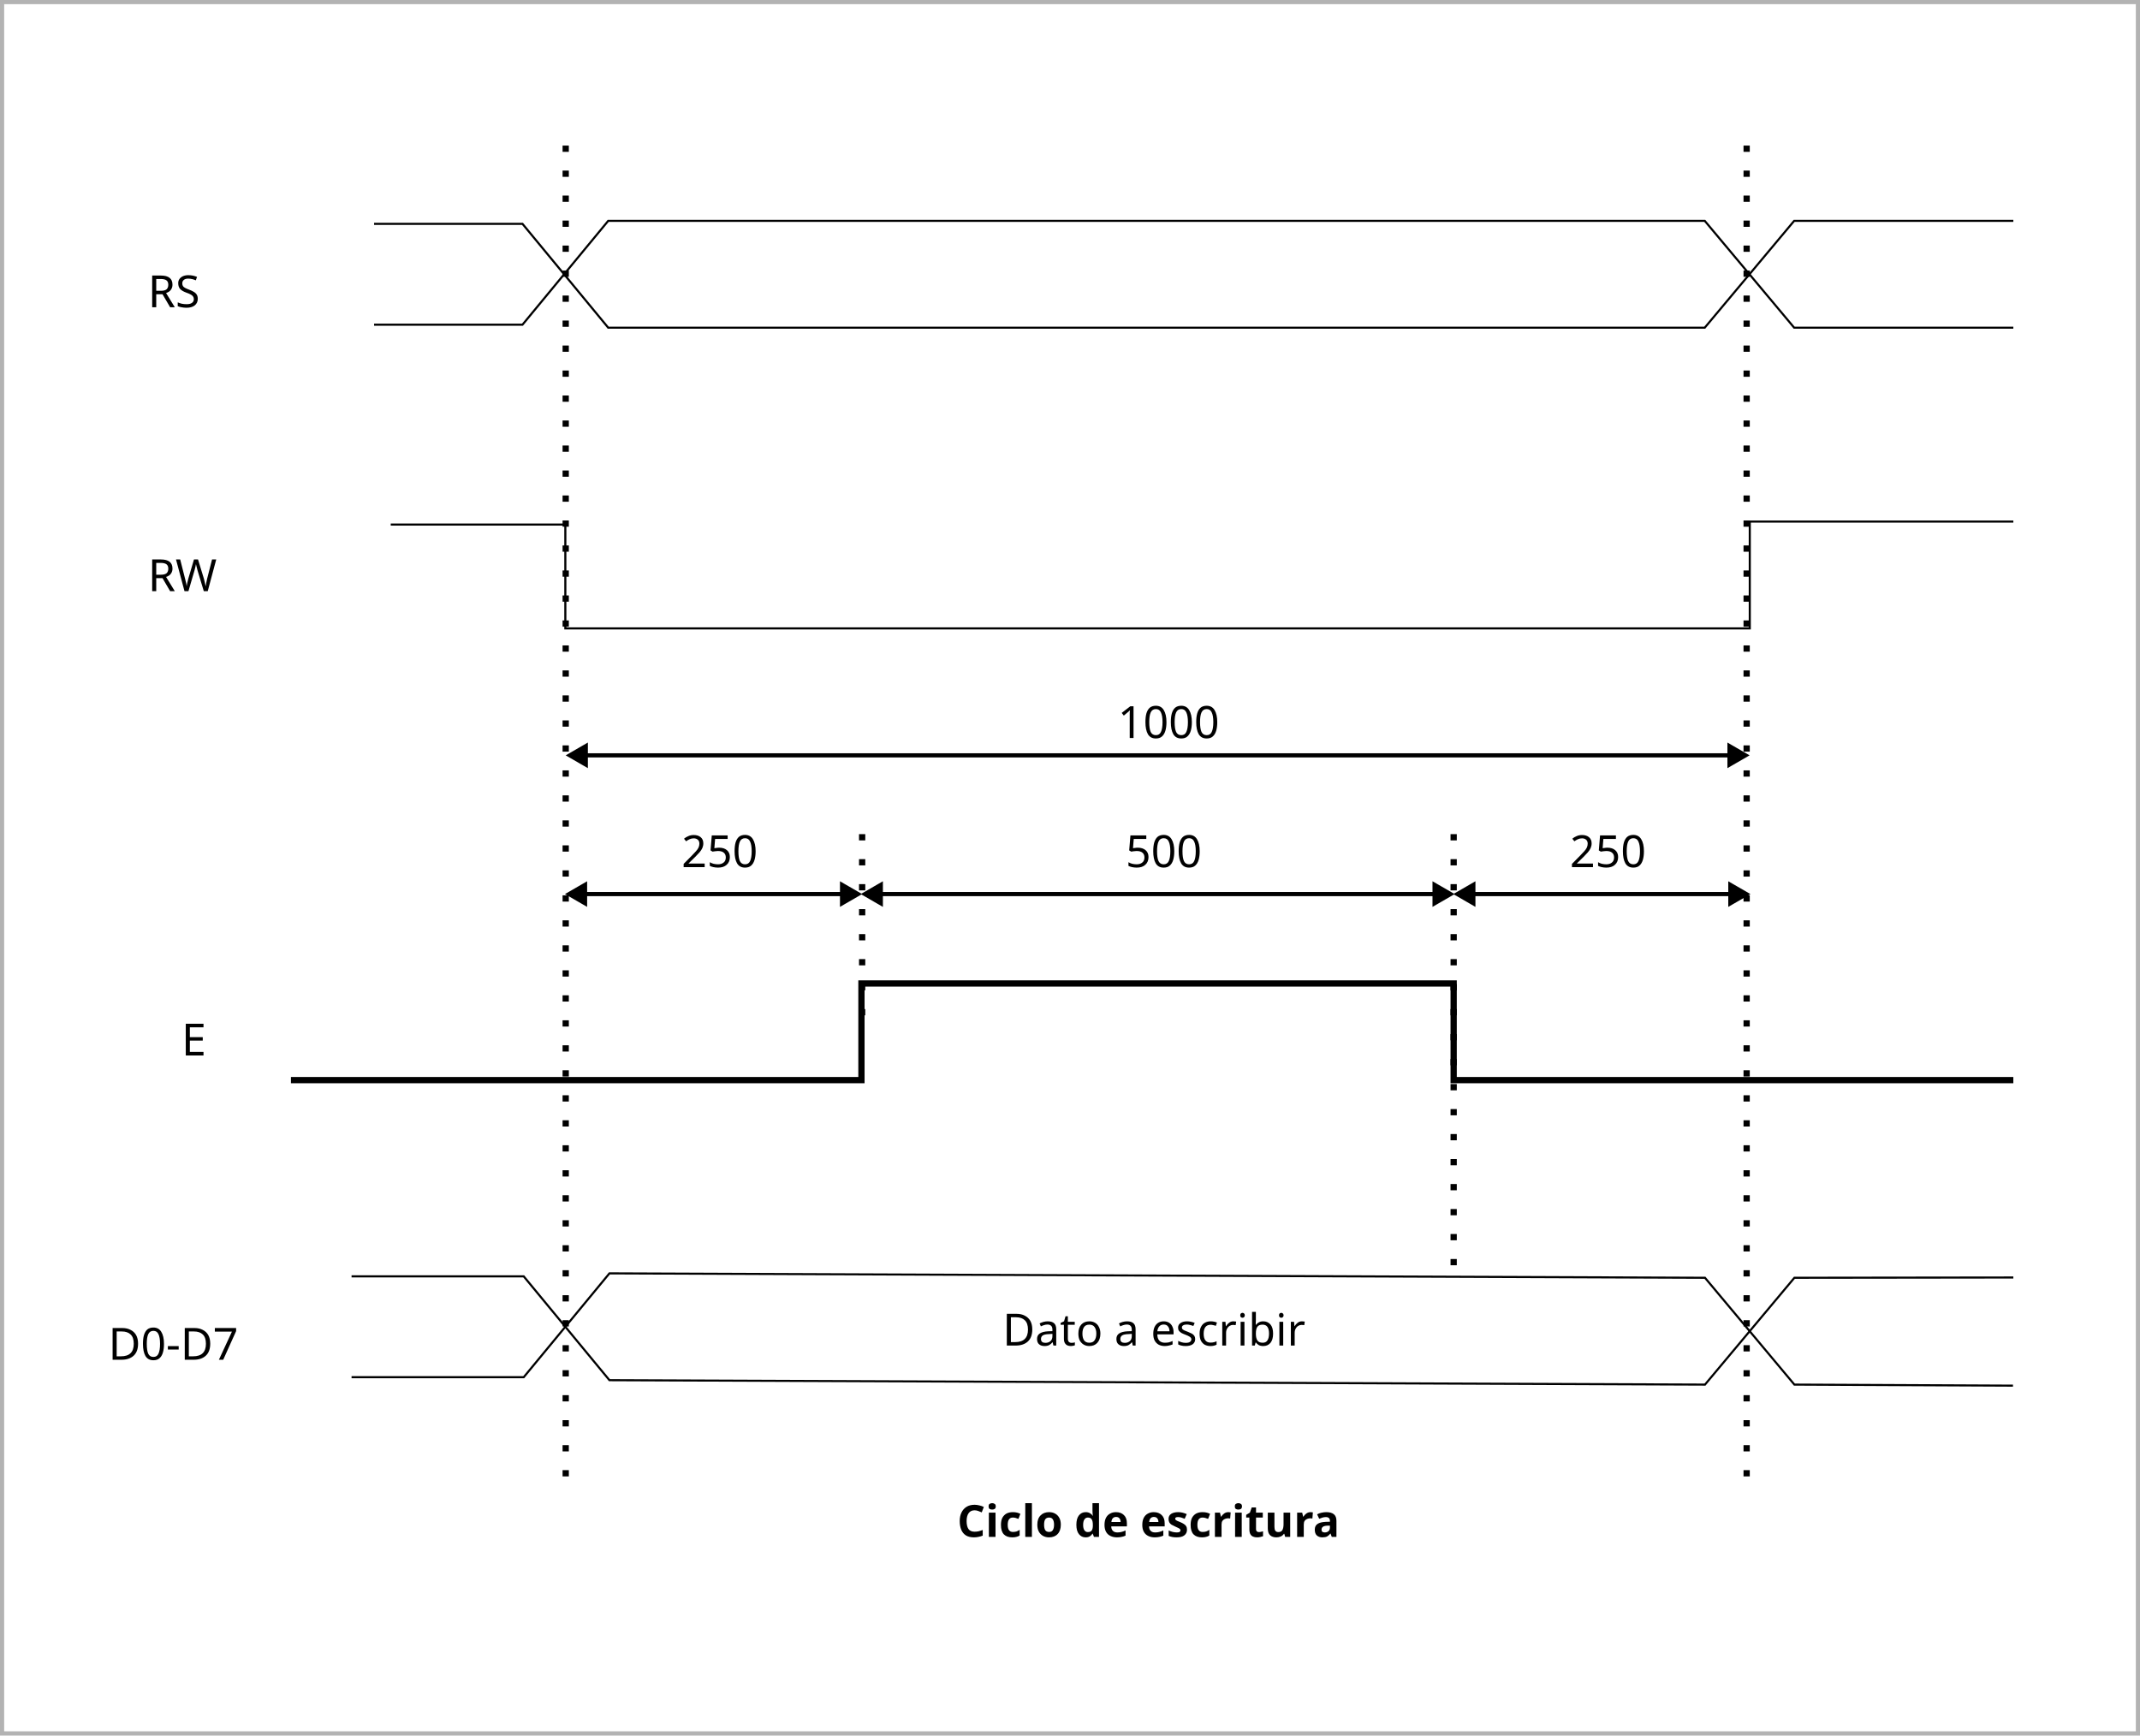
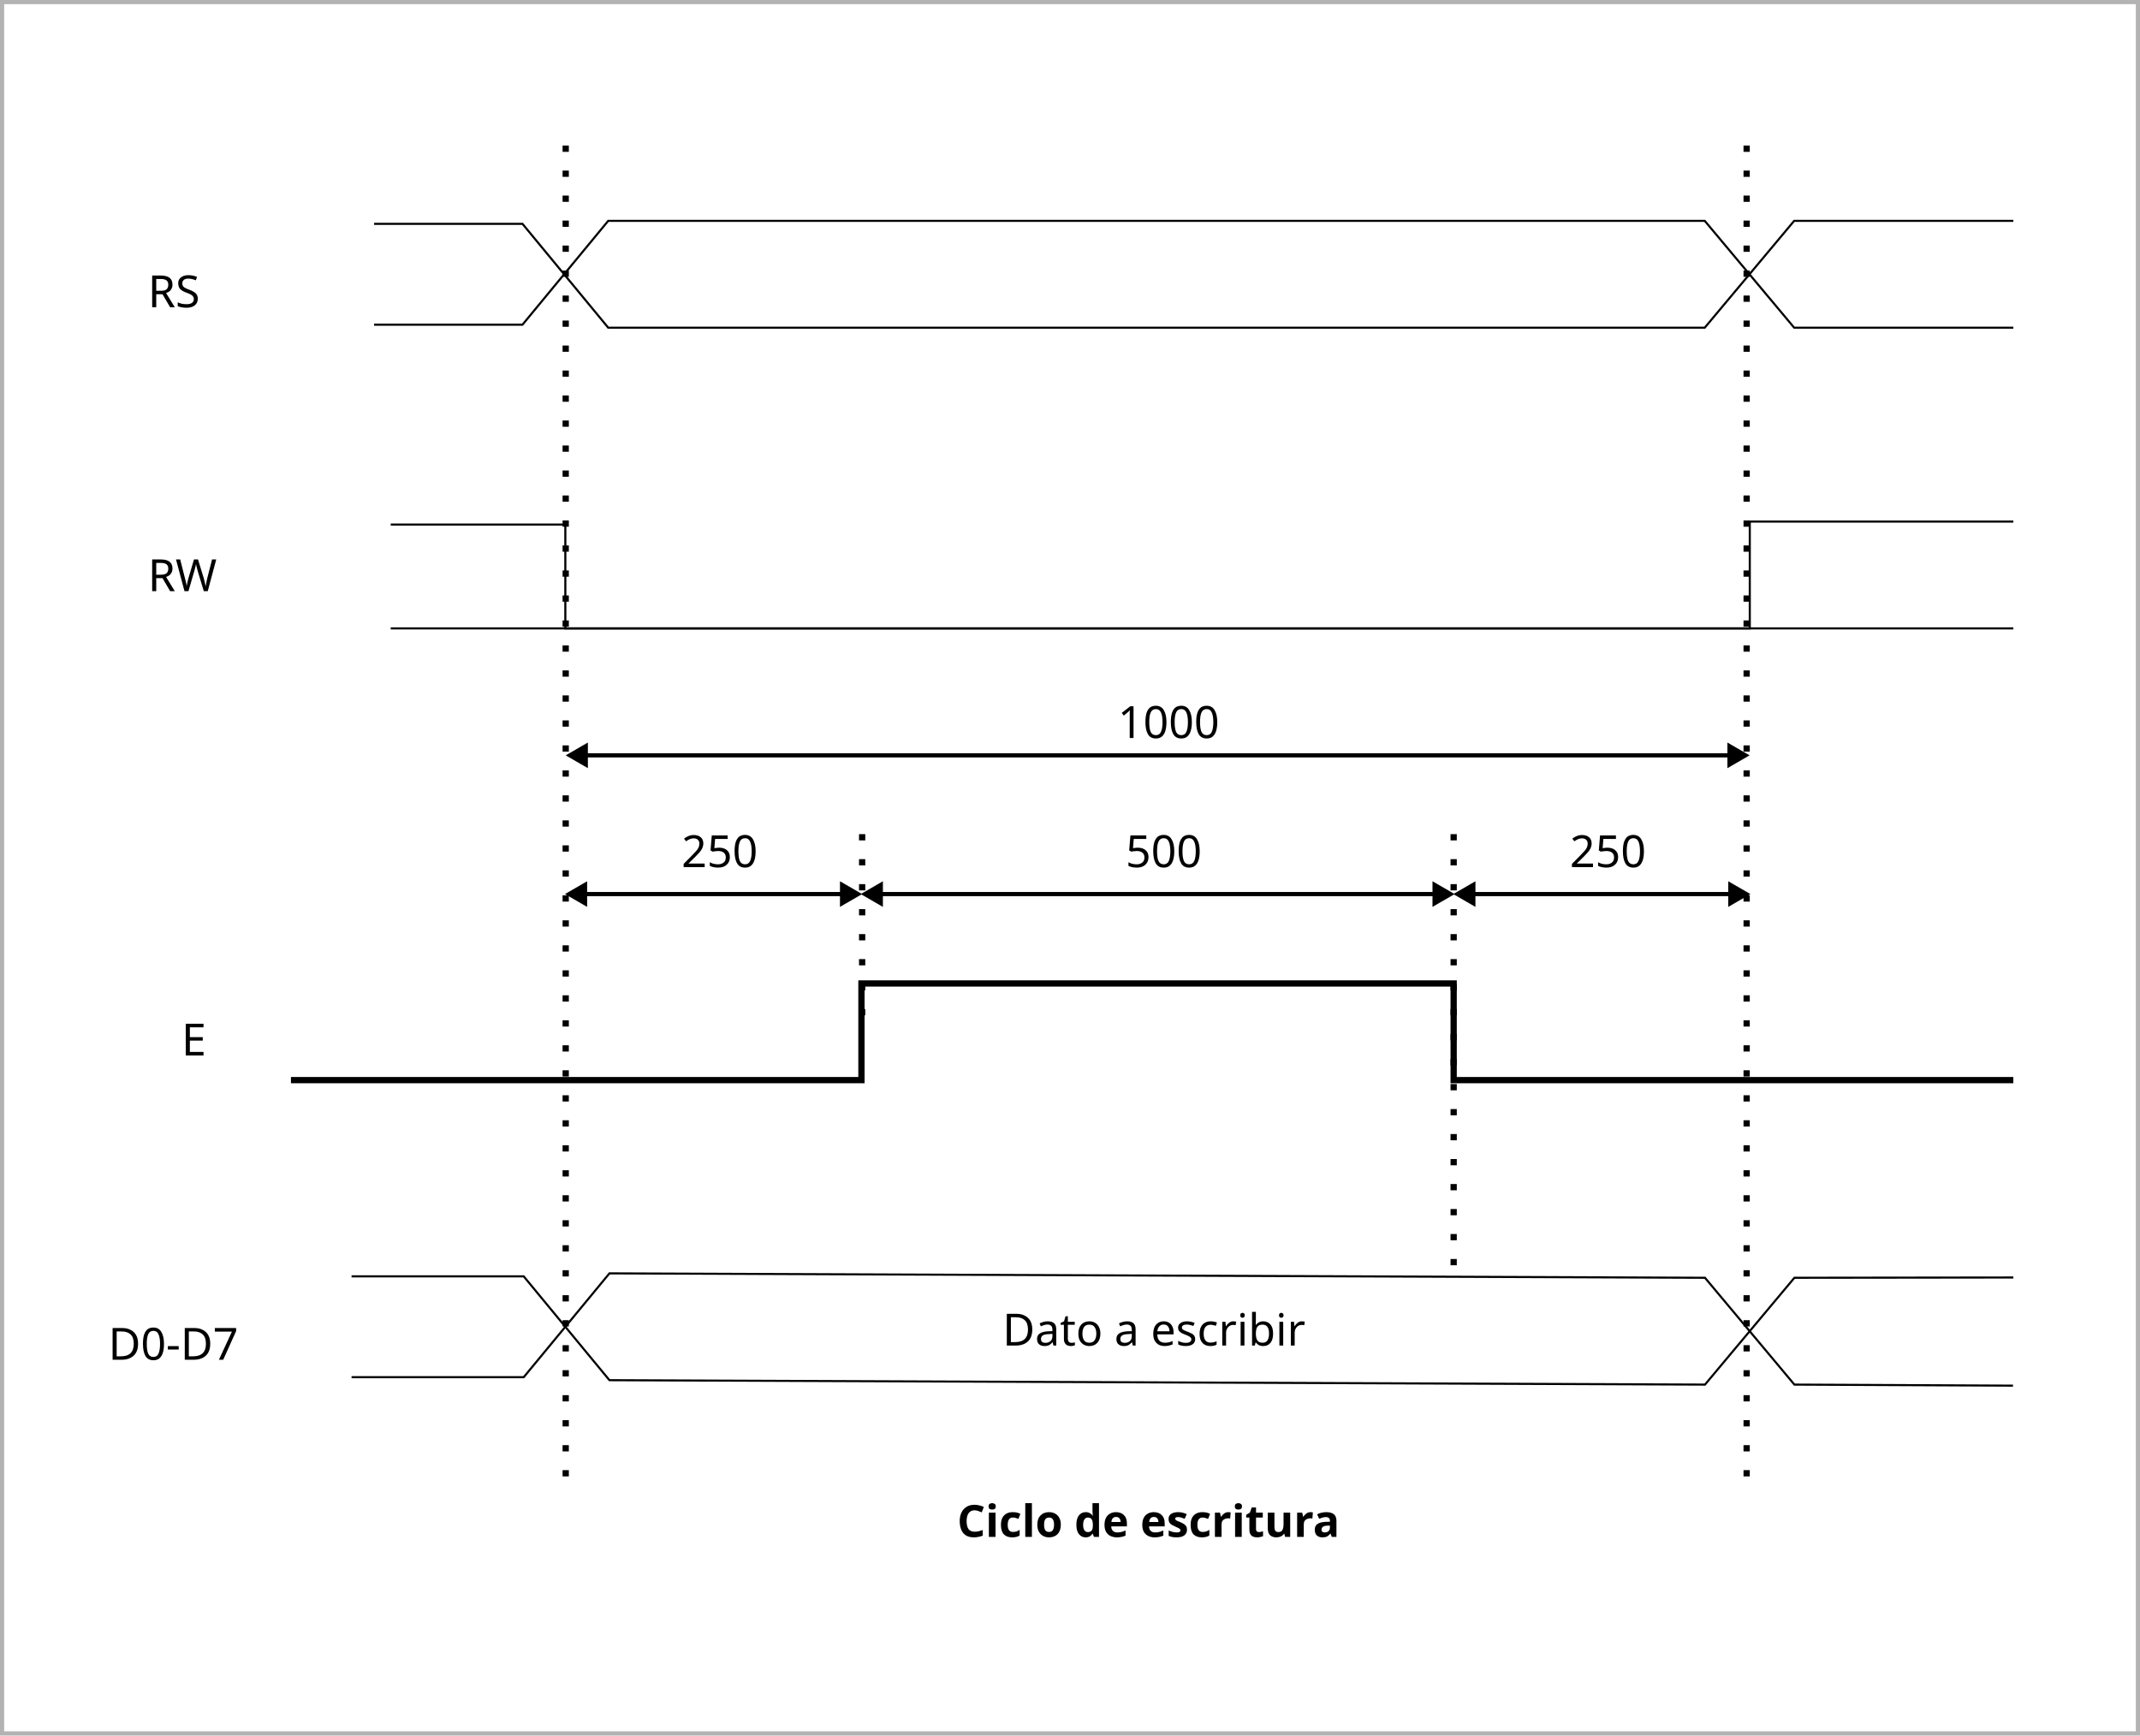
<svg xmlns="http://www.w3.org/2000/svg" width="271.877mm" height="220.483mm" viewBox="0 0 271.877 220.483" version="1.1" id="svg5" xml:space="preserve">
  <defs id="defs2">
    <marker style="overflow:visible" id="marker2079" refX="0" refY="0" orient="auto-start-reverse" markerWidth="5.324" markerHeight="6.155" viewBox="0 0 5.324 6.155" preserveAspectRatio="xMidYMid">
      <path transform="scale(0.5)" style="fill:context-stroke;fill-rule:evenodd;stroke:context-stroke;stroke-width:1pt" d="M 5.77,0 -2.88,5 V -5 Z" id="path2077" />
    </marker>
    <marker style="overflow:visible" id="TriangleStart" refX="0" refY="0" orient="auto-start-reverse" markerWidth="5.324" markerHeight="6.155" viewBox="0 0 5.324 6.155" preserveAspectRatio="xMidYMid">
      <path transform="scale(0.5)" style="fill:context-stroke;fill-rule:evenodd;stroke:context-stroke;stroke-width:1pt" d="M 5.77,0 -2.88,5 V -5 Z" id="path135" />
    </marker>
  </defs>
  <g id="layer1" transform="translate(-7.353465,-107.8463)" style="display:inline">
    <rect style="fill:#ffffff;stroke:#b3b3b3;stroke-width:0.529;stroke-linecap:round" id="rect3145" width="271.348" height="219.954" x="7.618" y="108.111" />
    <path style="fill:none;stroke:#000000;stroke-width:0.794;stroke-linecap:butt;stroke-linejoin:miter;stroke-dasharray:none;stroke-opacity:1" d="M 44.316,245.068 H 116.796 v -12.278 h 75.238 v 12.278 h 37.619 33.485" id="path3592" />
  </g>
  <g id="layer2" style="display:inline" transform="translate(-7.353465,-107.8463)">
    <path style="fill:none;stroke:#000000;stroke-width:0.265px;stroke-linecap:butt;stroke-linejoin:miter;stroke-opacity:1" d="m 52.018,269.997 h 21.87 l 10.891,13.192 139.185,0.561 11.359,-13.571 27.815,-0.036" id="path1851" />
    <path style="fill:none;stroke:#000000;stroke-width:0.265px;stroke-linecap:butt;stroke-linejoin:miter;stroke-opacity:1" d="m 52.018,282.81 h 21.87 l 10.891,-13.192 139.185,0.561 11.359,13.571 27.769,0.133" id="path1853" />
    <text xml:space="preserve" style="font-size:5.644px;line-height:1.25;font-family:sans-serif;stroke-width:0.265" x="128.953" y="303.094" id="text2255">
      <tspan id="tspan2253" style="font-style:normal;font-variant:normal;font-weight:bold;font-stretch:normal;font-size:5.644px;font-family:sans-serif;-inkscape-font-specification:'sans-serif Bold';stroke-width:0.265" x="128.953" y="303.094">Ciclo de escritura</tspan>
    </text>
    <path style="fill:none;stroke:#000000;stroke-width:0.794;stroke-linecap:butt;stroke-linejoin:miter;stroke-dasharray:0.794, 2.381;stroke-dashoffset:0;stroke-opacity:1" d="M 79.224,126.343 V 296.89" id="path2421" />
    <text xml:space="preserve" style="font-size:5.644px;line-height:1.25;font-family:sans-serif;stroke-width:0.265" x="149.365" y="201.605" id="text2429">
      <tspan id="tspan2427" style="font-size:5.644px;stroke-width:0.265" x="149.365" y="201.605">1000</tspan>
    </text>
    <path style="fill:none;stroke:#000000;stroke-width:0.529;stroke-linecap:butt;stroke-linejoin:miter;stroke-dasharray:none;stroke-opacity:1;marker-start:url(#marker2079);marker-end:url(#TriangleStart)" d="m 118.584,221.432 h 71.699" id="path2466" />
    <text xml:space="preserve" style="font-size:5.644px;line-height:1.25;font-family:sans-serif;stroke-width:0.265" x="150.359" y="218.008" id="text2470">
      <tspan id="tspan2468" style="font-size:5.644px;stroke-width:0.265" x="150.359" y="218.008">500</tspan>
    </text>
    <text xml:space="preserve" style="font-size:5.644px;line-height:1.25;font-family:sans-serif;stroke-width:0.265" x="21.113" y="280.593" id="text2512">
      <tspan id="tspan2510" style="font-size:5.644px;stroke-width:0.265" x="21.113" y="280.593">D0-D7</tspan>
    </text>
    <text xml:space="preserve" style="font-size:5.644px;line-height:1.25;font-family:sans-serif;stroke-width:0.265" x="30.41" y="241.934" id="text2516">
      <tspan id="tspan2514" style="font-size:5.644px;stroke-width:0.265" x="30.41" y="241.934">E</tspan>
    </text>
    <text xml:space="preserve" style="font-size:5.644px;line-height:1.25;font-family:sans-serif;stroke-width:0.265" x="26.142" y="182.952" id="text2520">
      <tspan id="tspan2518" style="font-size:5.644px;stroke-width:0.265" x="26.142" y="182.952">RW</tspan>
    </text>
    <text xml:space="preserve" style="font-size:5.644px;line-height:1.25;font-family:sans-serif;stroke-width:0.265" x="26.142" y="146.879" id="text2524">
      <tspan id="tspan2522" style="font-size:5.644px;stroke-width:0.265" x="26.142" y="146.879">RS</tspan>
    </text>
    <path style="fill:none;stroke:#000000;stroke-width:0.265px;stroke-linecap:butt;stroke-linejoin:miter;stroke-opacity:1" d="m 54.881,136.283 h 18.851 l 10.891,13.192 H 223.934 l 11.359,-13.571 h 27.845" id="path2572" />
    <path style="fill:none;stroke:#000000;stroke-width:0.265px;stroke-linecap:butt;stroke-linejoin:miter;stroke-opacity:1" d="m 54.881,149.096 h 18.851 l 10.891,-13.192 H 223.934 l 11.359,13.571 h 27.845" id="path2574" />
    <path style="fill:none;stroke:#000000;stroke-width:0.265px;stroke-linecap:butt;stroke-linejoin:miter;stroke-opacity:1" d="m 56.994,174.488 h 22.183 v 13.192 H 229.654 v -13.571 l 33.485,0" id="path2625" />
    <path style="fill:none;stroke:#000000;stroke-width:0.794;stroke-linecap:butt;stroke-linejoin:miter;stroke-dasharray:0.794, 2.381;stroke-dashoffset:0;stroke-opacity:1" d="m 192.035,213.819 v 56.232" id="path2950" />
    <path style="fill:none;stroke:#000000;stroke-width:0.529;stroke-linecap:butt;stroke-linejoin:miter;stroke-dasharray:none;stroke-opacity:1;marker-start:url(#marker2079);marker-end:url(#TriangleStart)" d="M 81.008,221.432 H 115.006" id="path3675" />
    <text xml:space="preserve" style="font-size:5.644px;line-height:1.25;font-family:sans-serif;stroke-width:0.265" x="93.943" y="218.008" id="text3679">
      <tspan id="tspan3677" style="font-size:5.644px;stroke-width:0.265" x="93.943" y="218.008">250</tspan>
    </text>
    <path style="fill:none;stroke:#000000;stroke-width:0.529;stroke-linecap:butt;stroke-linejoin:miter;stroke-dasharray:none;stroke-opacity:1;marker-start:url(#marker2079);marker-end:url(#TriangleStart)" d="m 193.863,221.432 h 33.997" id="path3681" />
    <text xml:space="preserve" style="font-size:5.644px;line-height:1.25;font-family:sans-serif;stroke-width:0.265" x="206.797" y="218.008" id="text3685">
      <tspan id="tspan3683" style="font-size:5.644px;stroke-width:0.265" x="206.797" y="218.008">250</tspan>
    </text>
    <path style="fill:none;stroke:#000000;stroke-width:0.529;stroke-linecap:butt;stroke-linejoin:miter;stroke-dasharray:none;stroke-opacity:1;marker-start:url(#marker2079);marker-end:url(#TriangleStart)" d="M 81.103,203.808 H 227.751" id="path3687" />
    <text xml:space="preserve" style="font-size:5.644px;line-height:1.25;font-family:sans-serif;stroke-width:0.265" x="134.719" y="278.788" id="text4056">
      <tspan id="tspan4054" style="font-size:5.644px;stroke-width:0.265" x="134.719" y="278.788">Dato a escribir</tspan>
    </text>
    <path style="fill:none;stroke:#000000;stroke-width:0.794;stroke-linecap:butt;stroke-linejoin:miter;stroke-dasharray:0.794, 2.381;stroke-dashoffset:0;stroke-opacity:1" d="M 229.257,126.343 V 296.89" id="path4768" />
    <path style="fill:none;stroke:#000000;stroke-width:0.794;stroke-linecap:butt;stroke-linejoin:miter;stroke-dasharray:0.794, 2.381;stroke-dashoffset:0;stroke-opacity:1" d="m 116.885,213.819 v 24.001" id="path4772" />
+     <path style="fill:none;stroke:#000000;stroke-width:0.265px;stroke-linecap:butt;stroke-linejoin:miter;stroke-opacity:1" d="M 263.138,187.68 H 56.994" id="path5109" />
  </g>
</svg>
